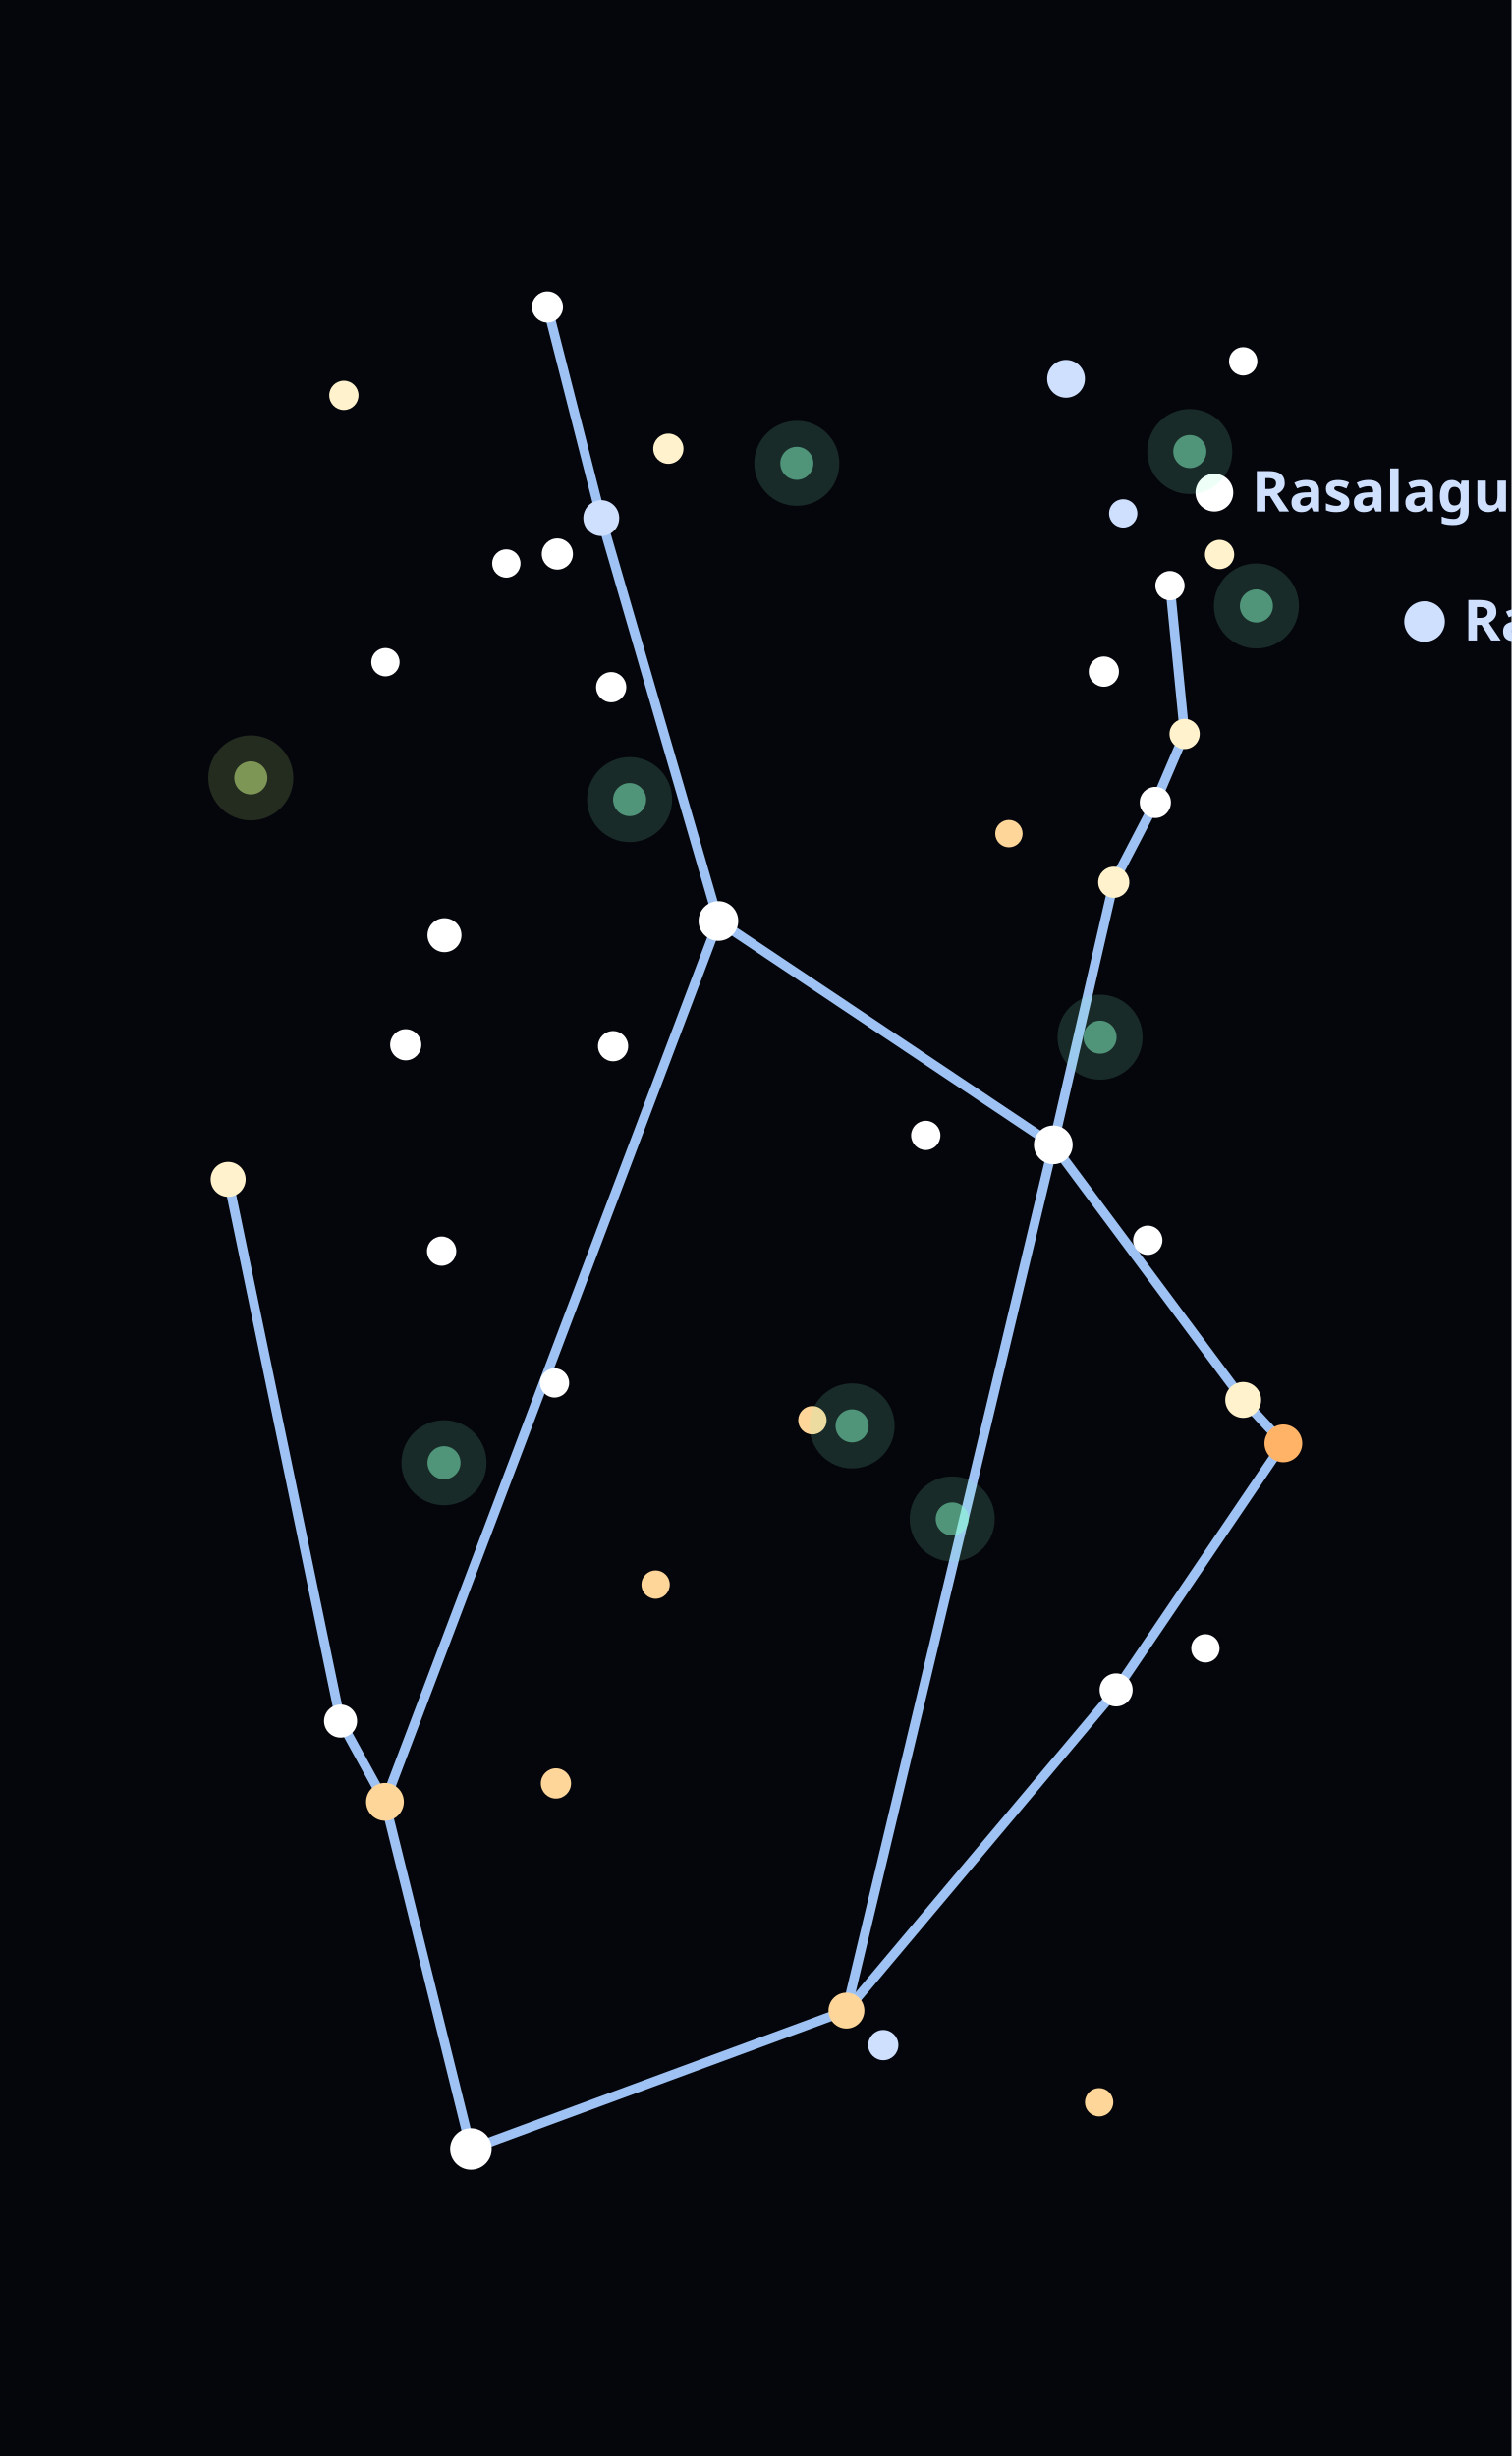
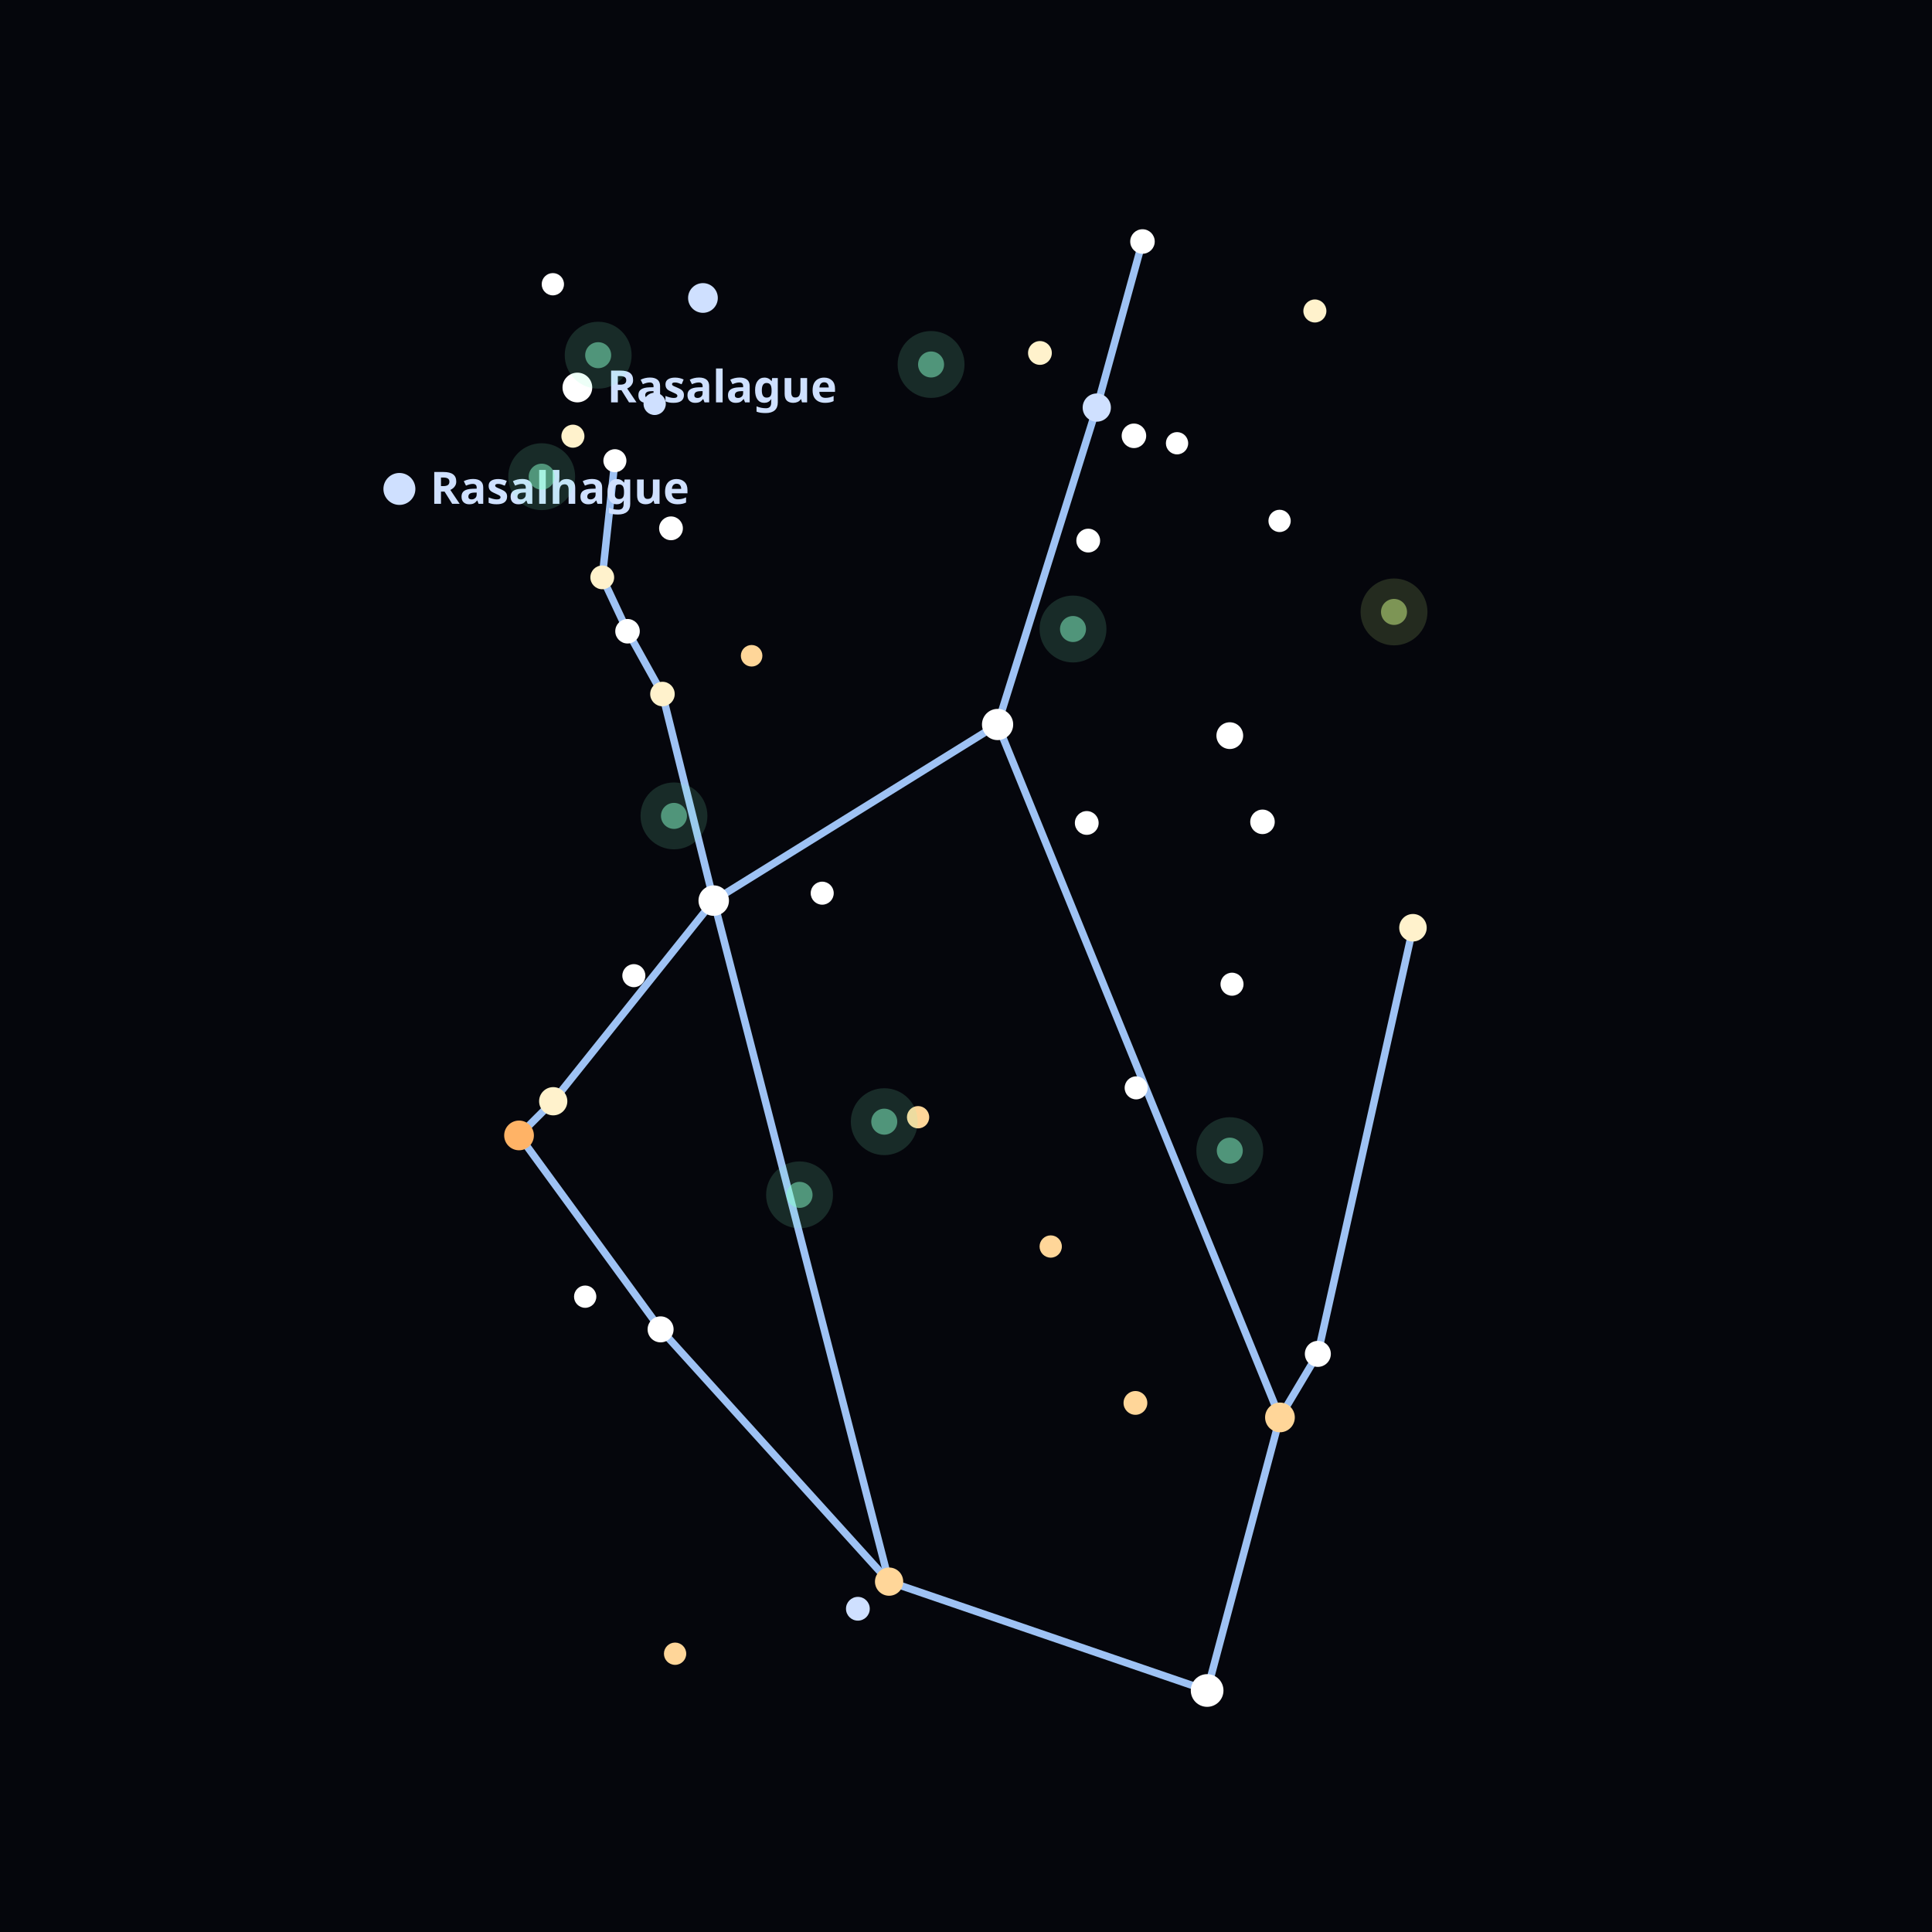
- <svg xmlns="http://www.w3.org/2000/svg" viewBox="0 0 320 520" font-family="Audiowide, Segoe UI, sans-serif">
-   <rect width="320" height="520" fill="#05060c" />
-   <polyline points="48.3,249.7 72.1,364.4 81.5,381.5 99.7,455.0 179.2,425.7 236.3,357.8 271.7,305.6 263.2,296.4 223.0,242.4 152.1,195.0" fill="none" stroke="#a6ccff" stroke-width="2.0" stroke-opacity="0.95" stroke-linejoin="round" />
-   <polyline points="179.2,425.7 223.0,242.4 235.8,186.8 244.6,169.9 250.8,155.4 247.7,124.0" fill="none" stroke="#a6ccff" stroke-width="2.0" stroke-opacity="0.95" stroke-linejoin="round" />
-   <polyline points="81.5,381.5 152.1,195.0 127.3,109.7 115.9,65.0" fill="none" stroke="#a6ccff" stroke-width="2.0" stroke-opacity="0.95" stroke-linejoin="round" />
-   <circle class="star" cx="99.7" cy="455.0" r="4.4" fill="#ffffff" data-name="HIP 86032" data-meta="mag 2.08" />
-   <circle class="star" cx="301.6" cy="131.6" r="4.3" fill="#cfe0ff" data-name="Rasalhague" data-meta="mag 2.29" />
-   <text x="309.8" y="135.6" fill="#cfe0ff" font-size="12" font-weight="bold">Rasalhague</text>
-   <circle class="star" cx="152.1" cy="195.0" r="4.2" fill="#ffffff" data-name="HIP 84012" data-meta="mag 2.43" />
-   <circle class="star" cx="223.0" cy="242.4" r="4.1" fill="#ffffff" data-name="HIP 81377" data-meta="mag 2.54" />
-   <circle class="star" cx="271.7" cy="305.6" r="4.0" fill="#ffb366" data-name="HIP 79593" data-meta="mag 2.73" />
-   <circle class="star" cx="81.5" cy="381.5" r="4.0" fill="#ffd699" data-name="HIP 86742" data-meta="mag 2.76" />
-   <circle class="star" cx="225.7" cy="80.2" r="4.0" fill="#cfe0ff" data-name="HIP 81266" data-meta="mag 2.82" />
-   <circle class="star" cx="257.1" cy="104.3" r="4.0" fill="#ffffff" data-name="Rasalague" data-meta="mag 2.9" />
-   <text x="265.0" y="108.3" fill="#cfe0ff" font-size="12" font-weight="bold">Rasalague</text>
-   <circle class="star" cx="179.2" cy="425.7" r="3.8" fill="#ffd699" data-name="HIP 83000" data-meta="mag 3.19" />
-   <circle class="star" cx="263.2" cy="296.4" r="3.8" fill="#fff2cc" data-name="HIP 79882" data-meta="mag 3.23" />
-   <circle class="star" cx="127.3" cy="109.7" r="3.8" fill="#cfe0ff" data-name="HIP 84970" data-meta="mag 3.27" />
-   <circle class="star" cx="48.3" cy="249.7" r="3.7" fill="#fff2cc" data-name="HIP 88048" data-meta="mag 3.32" />
-   <circle class="star" cx="94.1" cy="198.0" r="3.6" fill="#ffffff" data-name="HIP 86263" data-meta="mag 3.54" />
-   <circle class="star" cx="72.1" cy="364.4" r="3.5" fill="#ffffff" data-name="HIP 87108" data-meta="mag 3.75" />
-   <circle class="star" cx="236.3" cy="357.8" r="3.5" fill="#ffffff" data-name="HIP 80883" data-meta="mag 3.82" />
-   <circle class="star" cx="118.0" cy="117.3" r="3.3" fill="#ffffff" data-name="HIP 85340" data-meta="mag 4.16" />
-   <circle class="star" cx="244.6" cy="169.9" r="3.3" fill="#ffffff" data-name="HIP 80569" data-meta="mag 4.22" />
-   <circle class="star" cx="85.9" cy="221.2" r="3.3" fill="#ffffff" data-name="HIP 86565" data-meta="mag 4.24" />
-   <circle class="star" cx="115.9" cy="65.0" r="3.3" fill="#ffffff" data-name="HIP 85423" data-meta="mag 4.28" />
-   <circle class="star" cx="235.8" cy="186.8" r="3.3" fill="#fff2cc" data-name="HIP 80894" data-meta="mag 4.29" />
-   <circle class="star" cx="129.8" cy="221.5" r="3.2" fill="#ffffff" data-name="HIP 84880" data-meta="mag 4.32" />
-   <circle class="star" cx="141.5" cy="95.0" r="3.2" fill="#fff2cc" data-name="HIP 84405" data-meta="mag 4.33" />
-   <circle class="star" cx="117.7" cy="377.6" r="3.2" fill="#ffd699" data-name="HIP 85355" data-meta="mag 4.34" />
-   <circle class="star" cx="187.0" cy="433.0" r="3.2" fill="#cfe0ff" data-name="HIP 82673" data-meta="mag 4.39" />
-   <circle class="star" cx="129.4" cy="145.5" r="3.2" fill="#ffffff" data-name="HIP 84893" data-meta="mag 4.39" />
-   <circle class="star" cx="233.7" cy="142.2" r="3.2" fill="#ffffff" data-name="HIP 80975" data-meta="mag 4.45" />
-   <circle class="star" cx="250.8" cy="155.4" r="3.2" fill="#fff2cc" data-name="HIP 80343" data-meta="mag 4.48" />
-   <circle class="star" cx="117.4" cy="292.8" r="3.1" fill="#ffffff" data-name="HIP 85365" data-meta="mag 4.53" />
-   <circle class="star" cx="72.8" cy="83.7" r="3.1" fill="#fff2cc" data-name="HIP 87072" data-meta="mag 4.53" />
-   <circle class="star" cx="258.2" cy="117.4" r="3.1" fill="#fff2cc" data-name="HIP 80079" data-meta="mag 4.55" />
-   <circle class="star" cx="247.7" cy="124.0" r="3.1" fill="#ffffff" data-name="HIP 80473" data-meta="mag 4.57" />
-   <circle class="star" cx="93.5" cy="264.9" r="3.1" fill="#ffffff" data-name="HIP 86284" data-meta="mag 4.58" />
-   <circle class="star" cx="243.0" cy="262.6" r="3.1" fill="#ffffff" data-name="HIP 80628" data-meta="mag 4.62" />
-   <circle class="star" cx="196.0" cy="240.4" r="3.1" fill="#ffffff" data-name="HIP 82369" data-meta="mag 4.64" />
-   <circle class="star" cx="138.8" cy="335.5" r="3.0" fill="#ffd699" data-name="HIP 84514" data-meta="mag 4.72" />
-   <circle class="star" cx="107.2" cy="119.3" r="3.0" fill="#ffffff" data-name="HIP 85755" data-meta="mag 4.78" />
-   <circle class="star" cx="237.8" cy="108.7" r="3.0" fill="#cfe0ff" data-name="HIP 80815" data-meta="mag 4.79" />
-   <circle class="star" cx="263.2" cy="76.5" r="3.0" fill="#ffffff" data-name="HIP 79881" data-meta="mag 4.8" />
-   <circle class="star" cx="255.2" cy="349.0" r="3.0" fill="#ffffff" data-name="HIP 80179" data-meta="mag 4.82" />
-   <circle class="star" cx="172.0" cy="300.7" r="3.0" fill="#ffd699" data-name="HIP 83262" data-meta="mag 4.82" />
-   <circle class="star" cx="232.7" cy="445.1" r="3.0" fill="#ffd699" data-name="HIP 81008" data-meta="mag 4.84" />
-   <circle class="star" cx="81.6" cy="140.2" r="3.0" fill="#ffffff" data-name="HIP 86736" data-meta="mag 4.86" />
-   <circle class="star" cx="213.6" cy="176.5" r="2.9" fill="#ffd699" data-name="HIP 81724" data-meta="mag 4.91" />
-   <circle class="star" cx="180.4" cy="301.9" r="9" fill="#88ffcc" fill-opacity="0.15" data-name="M10" data-meta="gc" />
-   <circle cx="180.4" cy="301.9" r="3.5" fill="#88ffcc" fill-opacity="0.5" />
-   <circle class="star" cx="232.9" cy="219.6" r="9" fill="#88ffcc" fill-opacity="0.15" data-name="M107" data-meta="gc" />
-   <circle cx="232.9" cy="219.6" r="3.5" fill="#88ffcc" fill-opacity="0.5" />
-   <circle class="star" cx="201.6" cy="321.6" r="9" fill="#88ffcc" fill-opacity="0.15" data-name="M12" data-meta="gc" />
-   <circle cx="201.6" cy="321.6" r="3.5" fill="#88ffcc" fill-opacity="0.5" />
-   <circle class="star" cx="94.0" cy="309.7" r="9" fill="#88ffcc" fill-opacity="0.15" data-name="M14" data-meta="gc" />
-   <circle cx="94.0" cy="309.7" r="3.5" fill="#88ffcc" fill-opacity="0.5" />
-   <circle class="star" cx="168.7" cy="98.1" r="9" fill="#88ffcc" fill-opacity="0.15" data-name="M19" data-meta="gc" />
-   <circle cx="168.7" cy="98.1" r="3.5" fill="#88ffcc" fill-opacity="0.5" />
-   <circle class="star" cx="53.1" cy="164.7" r="9" fill="#d6ff8c" fill-opacity="0.15" data-name="M23" data-meta="oc" />
-   <circle cx="53.1" cy="164.7" r="3.5" fill="#d6ff8c" fill-opacity="0.5" />
-   <circle class="star" cx="251.9" cy="95.6" r="9" fill="#88ffcc" fill-opacity="0.15" data-name="M4" data-meta="gc" />
-   <circle cx="251.9" cy="95.6" r="3.5" fill="#88ffcc" fill-opacity="0.5" />
-   <circle class="star" cx="266.0" cy="128.3" r="9" fill="#88ffcc" fill-opacity="0.15" data-name="M80" data-meta="gc" />
-   <circle cx="266.0" cy="128.3" r="3.5" fill="#88ffcc" fill-opacity="0.5" />
-   <circle class="star" cx="133.3" cy="169.3" r="9" fill="#88ffcc" fill-opacity="0.15" data-name="M9" data-meta="gc" />
-   <circle cx="133.3" cy="169.3" r="3.5" fill="#88ffcc" fill-opacity="0.5" />
+ <svg xmlns="http://www.w3.org/2000/svg" viewBox="0 0 520 520" font-family="Audiowide, Segoe UI, sans-serif">
+   <rect width="520" height="520" fill="#05060c" />
+   <polyline points="380.3,249.7 354.7,364.4 344.5,381.5 324.9,455.0 239.3,425.7 177.8,357.8 139.7,305.6 148.9,296.4 192.1,242.4 268.5,195.0" fill="none" stroke="#a6ccff" stroke-width="2.0" stroke-opacity="0.95" stroke-linejoin="round" />
+   <polyline points="239.3,425.7 192.1,242.4 178.3,186.8 168.9,169.9 162.1,155.4 165.5,124.0" fill="none" stroke="#a6ccff" stroke-width="2.0" stroke-opacity="0.95" stroke-linejoin="round" />
+   <polyline points="344.5,381.5 268.5,195.0 295.2,109.7 307.5,65.0" fill="none" stroke="#a6ccff" stroke-width="2.0" stroke-opacity="0.95" stroke-linejoin="round" />
+   <circle class="star" cx="324.9" cy="455.0" r="4.4" fill="#ffffff" data-name="HIP 86032" data-meta="mag 2.08" />
+   <circle class="star" cx="107.5" cy="131.6" r="4.3" fill="#cfe0ff" data-name="Rasalhague" data-meta="mag 2.29" />
+   <text x="115.8" y="135.6" fill="#cfe0ff" font-size="12" font-weight="bold">Rasalhague</text>
+   <circle class="star" cx="268.5" cy="195.0" r="4.2" fill="#ffffff" data-name="HIP 84012" data-meta="mag 2.43" />
+   <circle class="star" cx="192.1" cy="242.4" r="4.1" fill="#ffffff" data-name="HIP 81377" data-meta="mag 2.54" />
+   <circle class="star" cx="139.7" cy="305.6" r="4.0" fill="#ffb366" data-name="HIP 79593" data-meta="mag 2.73" />
+   <circle class="star" cx="344.5" cy="381.5" r="4.0" fill="#ffd699" data-name="HIP 86742" data-meta="mag 2.76" />
+   <circle class="star" cx="189.2" cy="80.2" r="4.0" fill="#cfe0ff" data-name="HIP 81266" data-meta="mag 2.82" />
+   <circle class="star" cx="155.4" cy="104.3" r="4.0" fill="#ffffff" data-name="Rasalague" data-meta="mag 2.9" />
+   <text x="163.4" y="108.3" fill="#cfe0ff" font-size="12" font-weight="bold">Rasalague</text>
+   <circle class="star" cx="239.3" cy="425.7" r="3.8" fill="#ffd699" data-name="HIP 83000" data-meta="mag 3.19" />
+   <circle class="star" cx="148.9" cy="296.4" r="3.8" fill="#fff2cc" data-name="HIP 79882" data-meta="mag 3.23" />
+   <circle class="star" cx="295.2" cy="109.7" r="3.8" fill="#cfe0ff" data-name="HIP 84970" data-meta="mag 3.27" />
+   <circle class="star" cx="380.3" cy="249.7" r="3.7" fill="#fff2cc" data-name="HIP 88048" data-meta="mag 3.32" />
+   <circle class="star" cx="331.0" cy="198.0" r="3.6" fill="#ffffff" data-name="HIP 86263" data-meta="mag 3.54" />
+   <circle class="star" cx="354.7" cy="364.4" r="3.5" fill="#ffffff" data-name="HIP 87108" data-meta="mag 3.75" />
+   <circle class="star" cx="177.8" cy="357.8" r="3.5" fill="#ffffff" data-name="HIP 80883" data-meta="mag 3.82" />
+   <circle class="star" cx="305.2" cy="117.3" r="3.3" fill="#ffffff" data-name="HIP 85340" data-meta="mag 4.16" />
+   <circle class="star" cx="168.9" cy="169.9" r="3.3" fill="#ffffff" data-name="HIP 80569" data-meta="mag 4.22" />
+   <circle class="star" cx="339.8" cy="221.2" r="3.3" fill="#ffffff" data-name="HIP 86565" data-meta="mag 4.24" />
+   <circle class="star" cx="307.5" cy="65.0" r="3.3" fill="#ffffff" data-name="HIP 85423" data-meta="mag 4.28" />
+   <circle class="star" cx="178.3" cy="186.8" r="3.3" fill="#fff2cc" data-name="HIP 80894" data-meta="mag 4.29" />
+   <circle class="star" cx="292.5" cy="221.5" r="3.2" fill="#ffffff" data-name="HIP 84880" data-meta="mag 4.32" />
+   <circle class="star" cx="279.9" cy="95.0" r="3.2" fill="#fff2cc" data-name="HIP 84405" data-meta="mag 4.33" />
+   <circle class="star" cx="305.6" cy="377.6" r="3.2" fill="#ffd699" data-name="HIP 85355" data-meta="mag 4.34" />
+   <circle class="star" cx="230.9" cy="433.0" r="3.2" fill="#cfe0ff" data-name="HIP 82673" data-meta="mag 4.39" />
+   <circle class="star" cx="292.9" cy="145.5" r="3.2" fill="#ffffff" data-name="HIP 84893" data-meta="mag 4.39" />
+   <circle class="star" cx="180.6" cy="142.2" r="3.2" fill="#ffffff" data-name="HIP 80975" data-meta="mag 4.45" />
+   <circle class="star" cx="162.1" cy="155.4" r="3.2" fill="#fff2cc" data-name="HIP 80343" data-meta="mag 4.48" />
+   <circle class="star" cx="305.8" cy="292.8" r="3.1" fill="#ffffff" data-name="HIP 85365" data-meta="mag 4.53" />
+   <circle class="star" cx="353.9" cy="83.7" r="3.1" fill="#fff2cc" data-name="HIP 87072" data-meta="mag 4.53" />
+   <circle class="star" cx="154.2" cy="117.4" r="3.1" fill="#fff2cc" data-name="HIP 80079" data-meta="mag 4.55" />
+   <circle class="star" cx="165.5" cy="124.0" r="3.1" fill="#ffffff" data-name="HIP 80473" data-meta="mag 4.57" />
+   <circle class="star" cx="331.6" cy="264.9" r="3.1" fill="#ffffff" data-name="HIP 86284" data-meta="mag 4.58" />
+   <circle class="star" cx="170.6" cy="262.6" r="3.1" fill="#ffffff" data-name="HIP 80628" data-meta="mag 4.62" />
+   <circle class="star" cx="221.3" cy="240.4" r="3.1" fill="#ffffff" data-name="HIP 82369" data-meta="mag 4.64" />
+   <circle class="star" cx="282.8" cy="335.5" r="3.0" fill="#ffd699" data-name="HIP 84514" data-meta="mag 4.72" />
+   <circle class="star" cx="316.8" cy="119.3" r="3.0" fill="#ffffff" data-name="HIP 85755" data-meta="mag 4.78" />
+   <circle class="star" cx="176.2" cy="108.7" r="3.0" fill="#cfe0ff" data-name="HIP 80815" data-meta="mag 4.79" />
+   <circle class="star" cx="148.8" cy="76.5" r="3.0" fill="#ffffff" data-name="HIP 79881" data-meta="mag 4.8" />
+   <circle class="star" cx="157.5" cy="349.0" r="3.0" fill="#ffffff" data-name="HIP 80179" data-meta="mag 4.82" />
+   <circle class="star" cx="247.1" cy="300.7" r="3.0" fill="#ffd699" data-name="HIP 83262" data-meta="mag 4.82" />
+   <circle class="star" cx="181.7" cy="445.1" r="3.0" fill="#ffd699" data-name="HIP 81008" data-meta="mag 4.84" />
+   <circle class="star" cx="344.4" cy="140.2" r="3.0" fill="#ffffff" data-name="HIP 86736" data-meta="mag 4.86" />
+   <circle class="star" cx="202.3" cy="176.5" r="2.9" fill="#ffd699" data-name="HIP 81724" data-meta="mag 4.91" />
+   <circle class="star" cx="238.0" cy="301.9" r="9" fill="#88ffcc" fill-opacity="0.15" data-name="M10" data-meta="gc" />
+   <circle cx="238.0" cy="301.9" r="3.5" fill="#88ffcc" fill-opacity="0.5" />
+   <circle class="star" cx="181.4" cy="219.6" r="9" fill="#88ffcc" fill-opacity="0.15" data-name="M107" data-meta="gc" />
+   <circle cx="181.4" cy="219.6" r="3.5" fill="#88ffcc" fill-opacity="0.5" />
+   <circle class="star" cx="215.2" cy="321.6" r="9" fill="#88ffcc" fill-opacity="0.15" data-name="M12" data-meta="gc" />
+   <circle cx="215.2" cy="321.6" r="3.5" fill="#88ffcc" fill-opacity="0.5" />
+   <circle class="star" cx="331.0" cy="309.7" r="9" fill="#88ffcc" fill-opacity="0.15" data-name="M14" data-meta="gc" />
+   <circle cx="331.0" cy="309.7" r="3.5" fill="#88ffcc" fill-opacity="0.5" />
+   <circle class="star" cx="250.6" cy="98.1" r="9" fill="#88ffcc" fill-opacity="0.15" data-name="M19" data-meta="gc" />
+   <circle cx="250.6" cy="98.1" r="3.5" fill="#88ffcc" fill-opacity="0.5" />
+   <circle class="star" cx="375.2" cy="164.7" r="9" fill="#d6ff8c" fill-opacity="0.15" data-name="M23" data-meta="oc" />
+   <circle cx="375.2" cy="164.7" r="3.5" fill="#d6ff8c" fill-opacity="0.5" />
+   <circle class="star" cx="161.0" cy="95.6" r="9" fill="#88ffcc" fill-opacity="0.15" data-name="M4" data-meta="gc" />
+   <circle cx="161.0" cy="95.6" r="3.5" fill="#88ffcc" fill-opacity="0.5" />
+   <circle class="star" cx="145.8" cy="128.3" r="9" fill="#88ffcc" fill-opacity="0.15" data-name="M80" data-meta="gc" />
+   <circle cx="145.8" cy="128.3" r="3.5" fill="#88ffcc" fill-opacity="0.5" />
+   <circle class="star" cx="288.8" cy="169.3" r="9" fill="#88ffcc" fill-opacity="0.15" data-name="M9" data-meta="gc" />
+   <circle cx="288.8" cy="169.3" r="3.5" fill="#88ffcc" fill-opacity="0.5" />
</svg>
